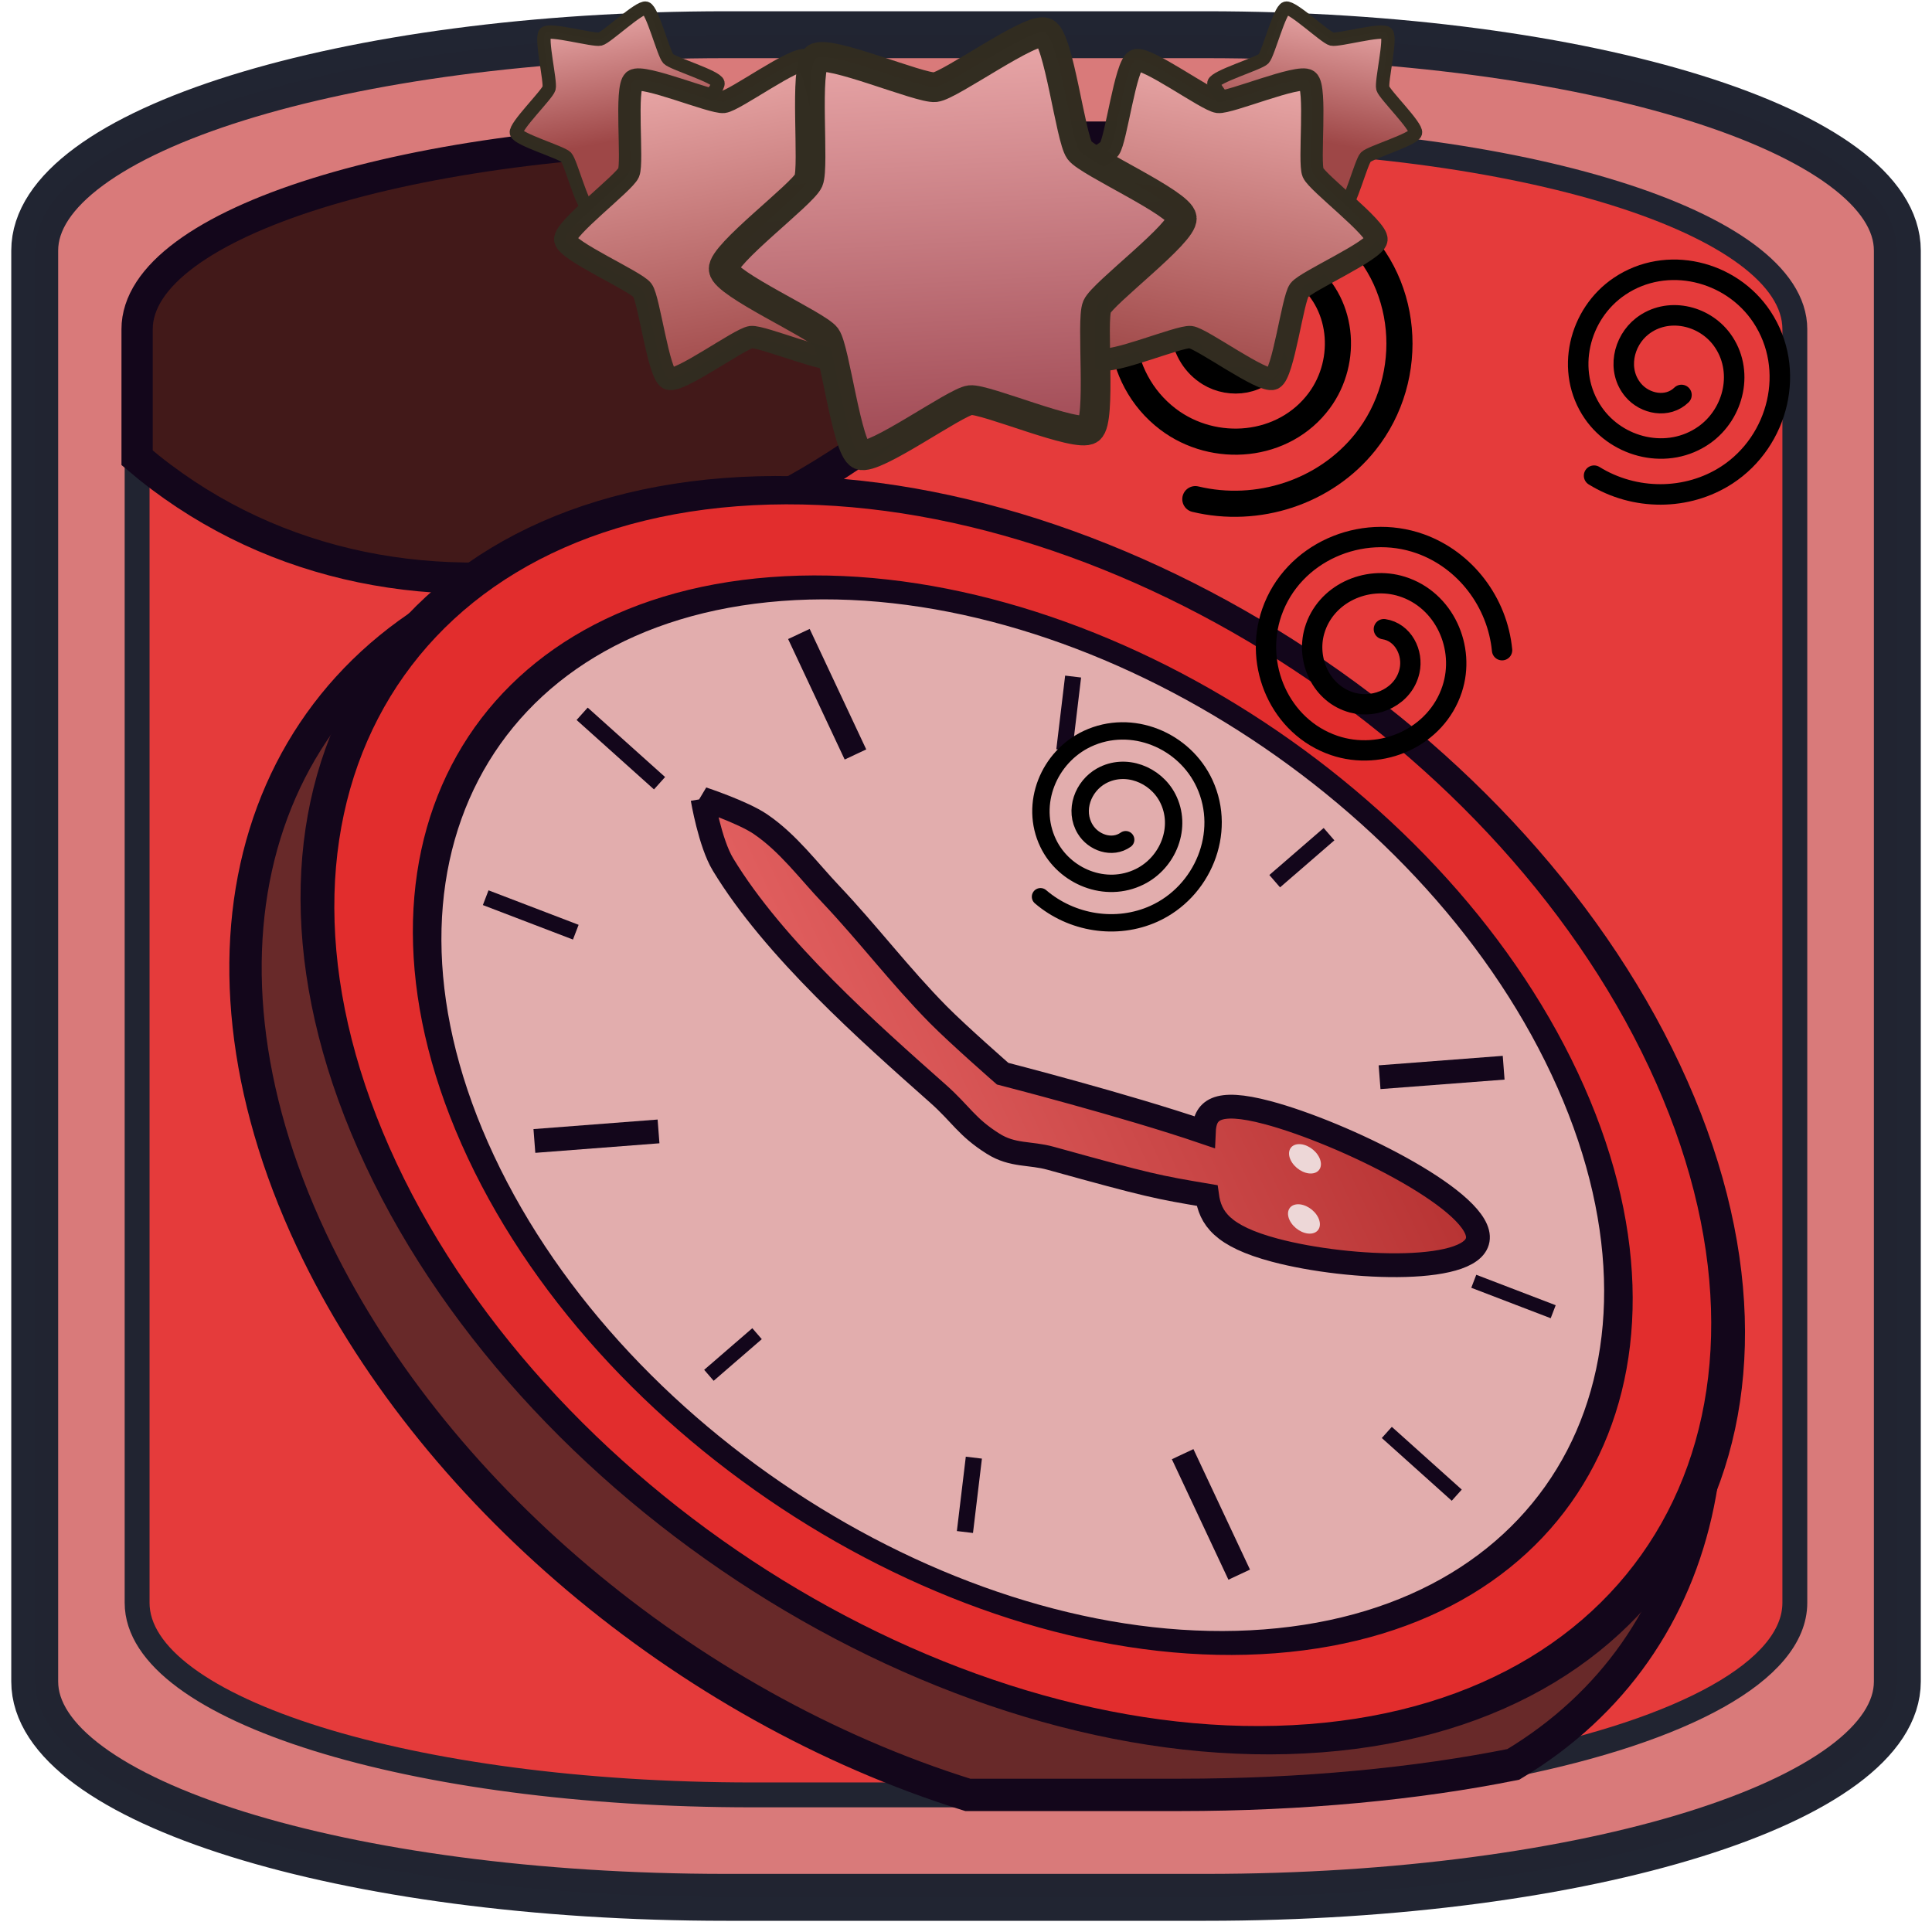
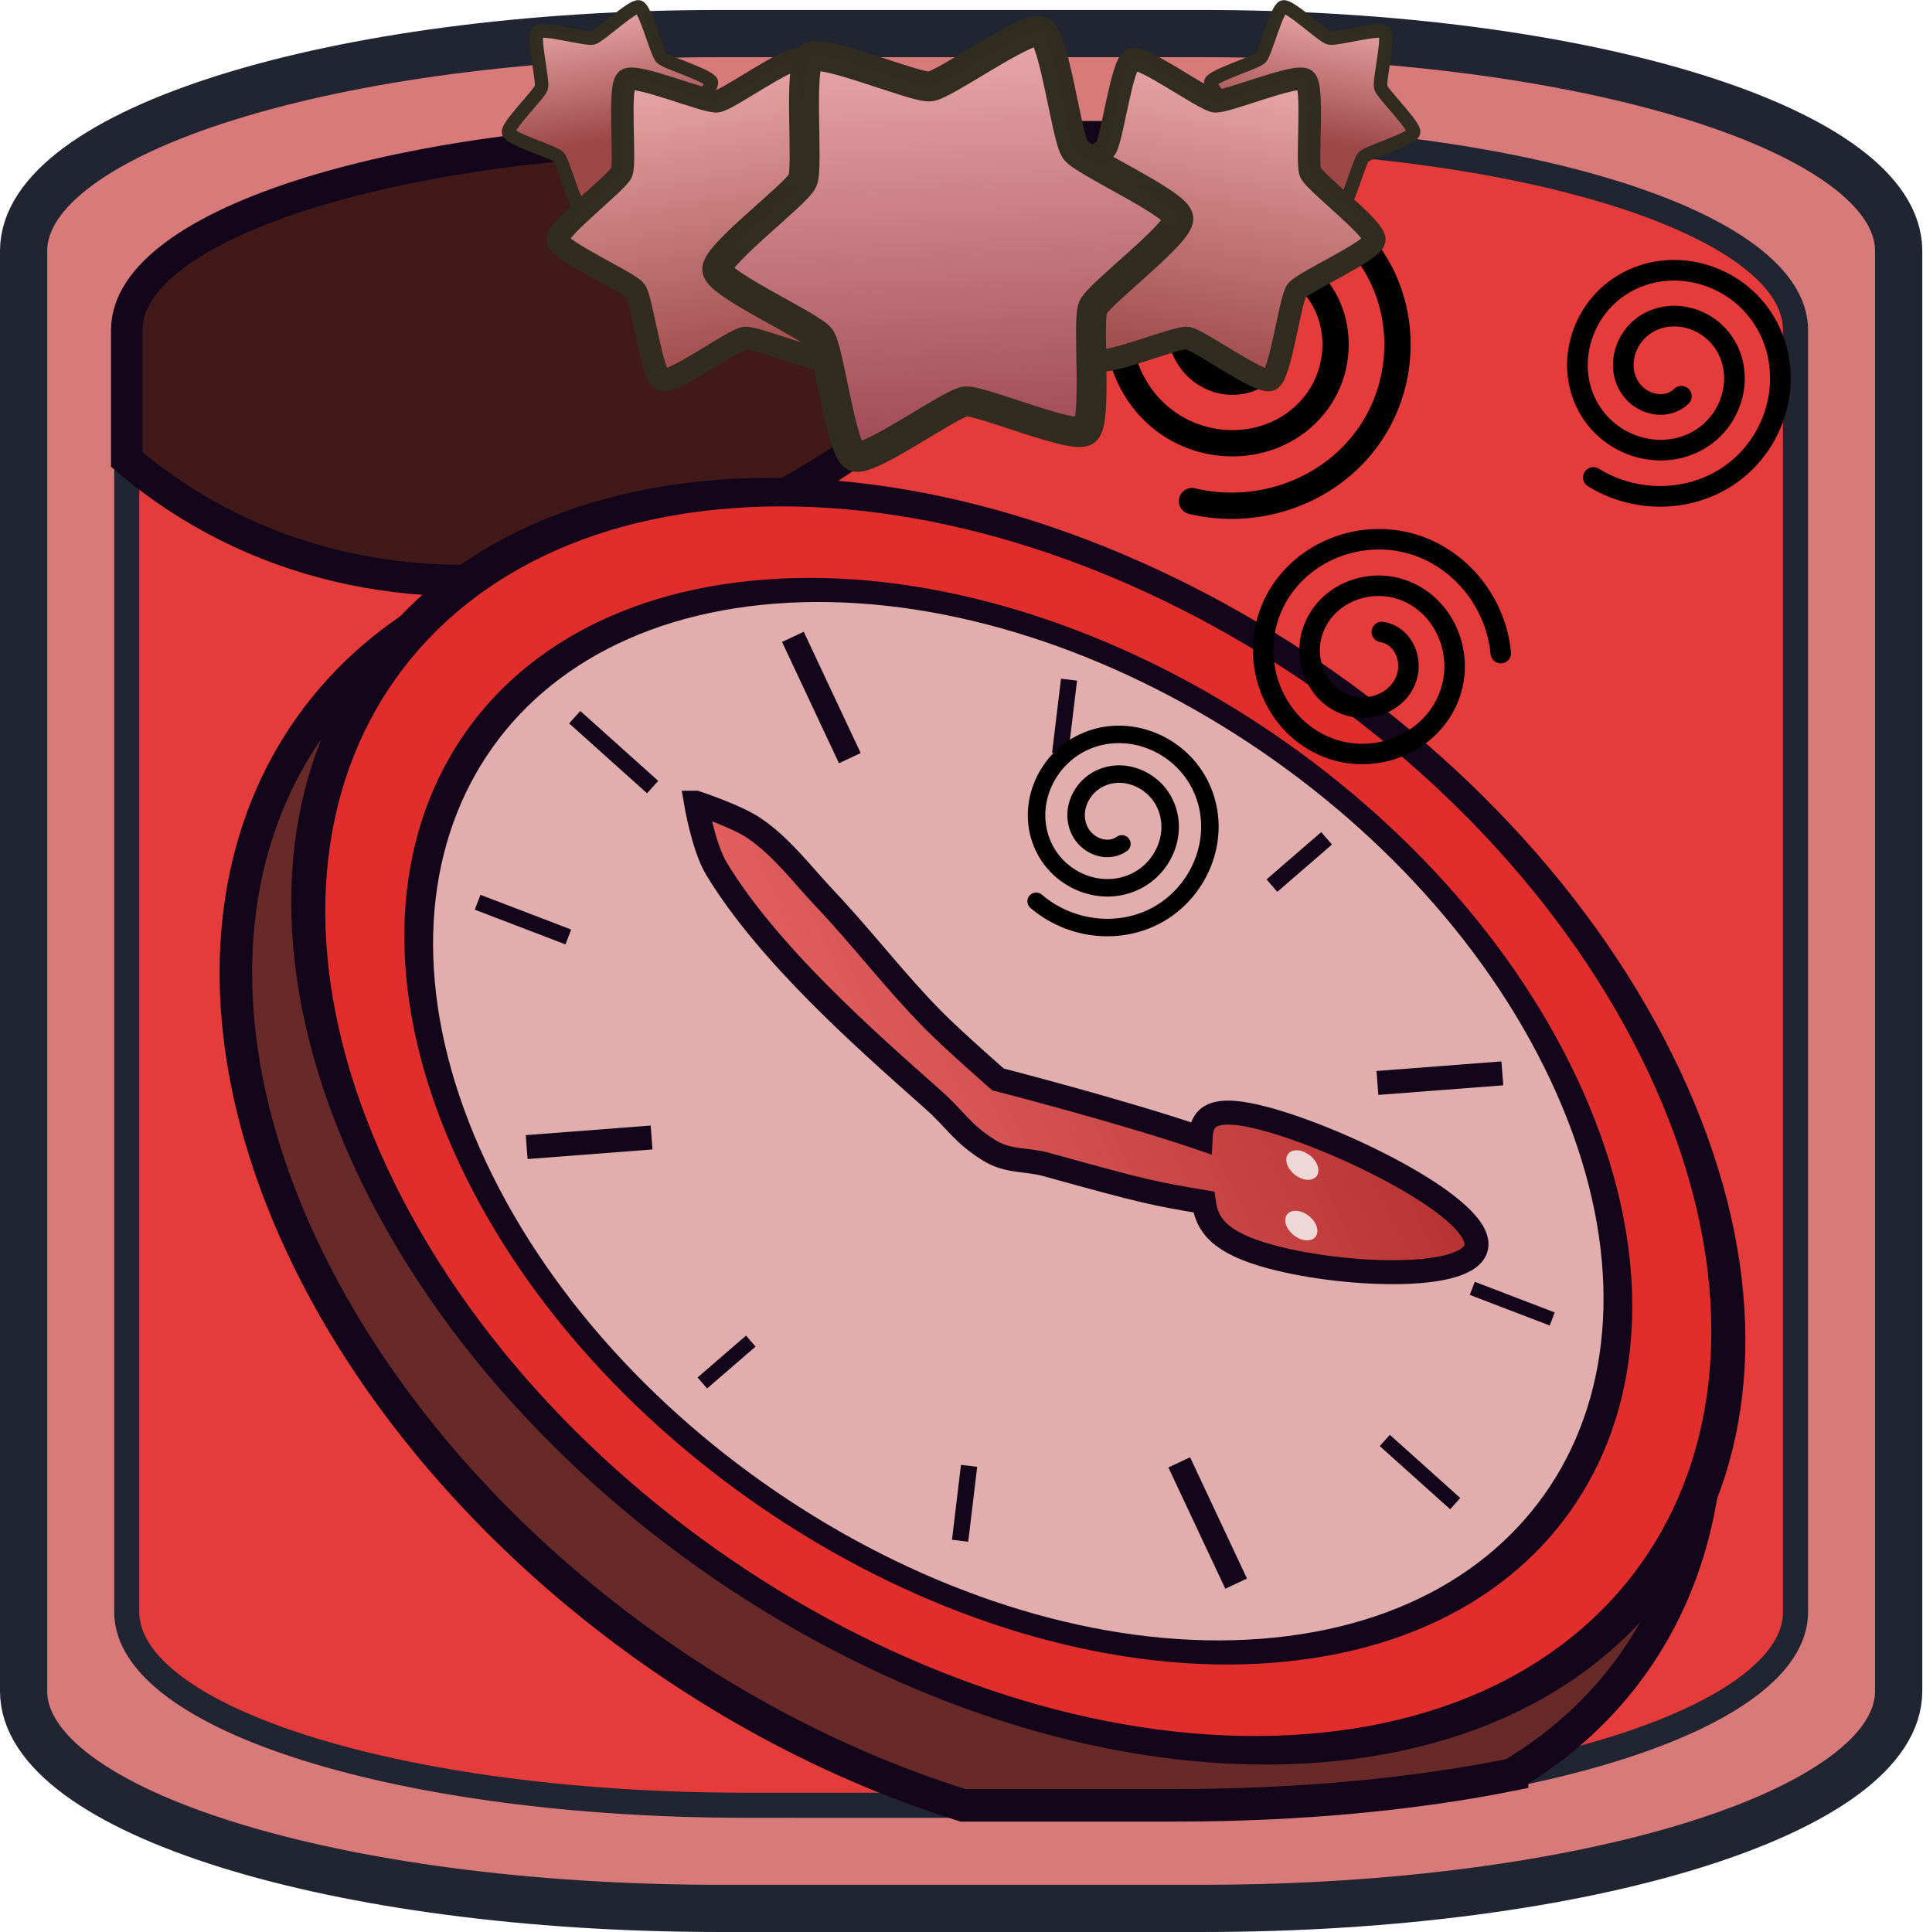
- <svg xmlns="http://www.w3.org/2000/svg" xmlns:xlink="http://www.w3.org/1999/xlink" width="130" height="130" viewBox="0 0 34.396 34.396" version="1.1" id="svg1">
+ <svg xmlns="http://www.w3.org/2000/svg" xmlns:xlink="http://www.w3.org/1999/xlink" width="200" height="201.04" viewBox="0 0 52.917 53.192" version="1.1" id="svg1">
  <defs id="defs1">
    <linearGradient id="linearGradient4">
      <stop style="stop-color:#e26060;stop-opacity:1;" offset="0" id="stop4" />
      <stop style="stop-color:#b63232;stop-opacity:1;" offset="1" id="stop5" />
    </linearGradient>
-     <linearGradient xlink:href="#linearGradient4" id="linearGradient5" x1="12.979" y1="16.647" x2="23.443" y2="16.647" gradientUnits="userSpaceOnUse" gradientTransform="matrix(0.9970702,-0.07649175,0.4542981,0.9680862,-6.314926,3.558698)" />
+     <linearGradient xlink:href="#linearGradient4" id="linearGradient5" x1="12.979" y1="16.647" x2="23.443" y2="16.647" gradientUnits="userSpaceOnUse" gradientTransform="matrix(1.552003,-0.1190643,0.7071439,1.506888,-9.940898,5.52645)" />
    <linearGradient xlink:href="#linearGradient39" id="linearGradient36" gradientUnits="userSpaceOnUse" x1="9.158" y1="0.654" x2="9.524" y2="7.639" />
    <linearGradient id="linearGradient39">
      <stop style="stop-color:#f2b4b4;stop-opacity:1;" offset="0" id="stop38" />
      <stop style="stop-color:#9e4747;stop-opacity:1;" offset="0.696" id="stop39" />
    </linearGradient>
    <linearGradient xlink:href="#linearGradient27" id="linearGradient26" x1="9.158" y1="0.654" x2="9.524" y2="7.639" gradientUnits="userSpaceOnUse" />
    <linearGradient id="linearGradient27">
      <stop style="stop-color:#f2b3b3;stop-opacity:1;" offset="0" id="stop26" />
      <stop style="stop-color:#9e4747;stop-opacity:1;" offset="1" id="stop27" />
    </linearGradient>
    <linearGradient xlink:href="#linearGradient29" id="linearGradient25" x1="9.158" y1="0.654" x2="9.524" y2="7.639" gradientUnits="userSpaceOnUse" />
    <linearGradient id="linearGradient29">
      <stop style="stop-color:#f2b3b3;stop-opacity:1;" offset="0" id="stop28" />
      <stop style="stop-color:#9e4752;stop-opacity:1;" offset="1" id="stop29" />
    </linearGradient>
    <linearGradient xlink:href="#linearGradient39" id="linearGradient15" gradientUnits="userSpaceOnUse" x1="9.158" y1="0.654" x2="9.524" y2="7.639" />
    <linearGradient xlink:href="#linearGradient27" id="linearGradient16" gradientUnits="userSpaceOnUse" x1="9.158" y1="0.654" x2="9.524" y2="7.639" />
  </defs>
-   <g id="layer1" style="display:inline">
-     <rect style="fill:#d97a7a;fill-opacity:1;stroke:#212532;stroke-width:0.835;stroke-linejoin:round;stroke-miterlimit:8.2;stroke-dasharray:none;stroke-opacity:0.996" id="rect1" width="33.161" height="33.161" x="0.618" y="0.618" ry="3.843" rx="12.308" />
-     <path d="M 17.23,31.955 A 14.336,9.836 35.249 0 1 5.543,22.073 14.336,9.836 35.249 0 1 9.195,10.262 10.754,13.112 32.188 0 1 2.441,8.15 V 28.535 c 0,1.895 4.885,3.42 10.954,3.42 z" style="fill:#e53b3b;stroke:#212532;stroke-width:0.443;stroke-linejoin:round;stroke-miterlimit:8.2;stroke-opacity:0.996;fill-opacity:1" id="path10" />
-     <path d="m 20.177,2.441 a 10.754,13.112 32.188 0 1 -1.774,2.685 10.754,13.112 32.188 0 1 -6.348,4.538 14.336,9.836 35.249 0 1 17.168,10.593 14.336,9.836 35.249 0 1 -2.282,11.155 c 3.021,-0.608 5.013,-1.667 5.013,-2.877 V 5.861 c 0,-1.895 -4.885,-3.42 -10.954,-3.42 z" style="fill:#e53b3b;stroke:#212532;stroke-width:0.443;stroke-linejoin:round;stroke-miterlimit:8.2;stroke-opacity:0.996;fill-opacity:1" id="path8" />
-     <path style="fill:none;fill-rule:evenodd;stroke:#000000;stroke-width:0.365;stroke-linecap:round;stroke-dasharray:none" id="path12" d="m 29.667,8.526 c -0.247,0.241 -0.65,0.163 -0.859,-0.086 -0.293,-0.347 -0.182,-0.871 0.162,-1.139 0.446,-0.346 1.094,-0.201 1.418,0.239 0.4,0.544 0.221,1.317 -0.315,1.697 C 29.431,9.691 28.532,9.478 28.096,8.845 27.588,8.107 27.835,7.082 28.565,6.591 c 0.836,-0.563 1.987,-0.281 2.534,0.545 0.618,0.933 0.301,2.21 -0.621,2.813 -0.711,0.464 -1.649,0.459 -2.367,0.014" transform="translate(0.2687974,-1.494359)" />
-     <path style="fill:none;fill-rule:evenodd;stroke:#000000;stroke-width:0.465;stroke-dasharray:none;stroke-linecap:round" id="path13" d="M 21.407,5.644 C 21.192,6.056 20.643,6.126 20.27,5.896 19.749,5.575 19.671,4.857 19.998,4.37 20.423,3.739 21.314,3.651 21.914,4.079 22.655,4.606 22.751,5.671 22.225,6.383 21.595,7.235 20.355,7.34 19.531,6.714 18.569,5.983 18.454,4.567 19.18,3.63 20.013,2.557 21.605,2.434 22.654,3.26 c 1.184,0.934 1.316,2.703 0.389,3.863 -0.714,0.894 -1.917,1.281 -3.025,1.015" transform="translate(1.262849,0.7483547)" />
+   <g id="layer1" style="display:inline" transform="translate(-0.2000028,-0.02315998)">
+     <rect style="fill:#d97a7a;fill-opacity:1;stroke:#212532;stroke-width:1.3;stroke-linejoin:round;stroke-miterlimit:8.2;stroke-dasharray:none;stroke-opacity:0.996" id="rect1" width="51.617" height="51.617" x="0.85" y="0.948" ry="5.982" rx="19.158" />
+     <path d="M 26.708,49.727 A 22.315,15.311 35.249 0 1 8.517,34.344 22.315,15.311 35.249 0 1 14.201,15.961 16.74,20.41 32.188 0 1 3.689,12.673 v 31.73 c 0,2.949 7.604,5.323 17.05,5.323 z" style="fill:#e53b3b;fill-opacity:1;stroke:#212532;stroke-width:0.69;stroke-linejoin:round;stroke-miterlimit:8.2;stroke-opacity:0.996" id="path10" />
+     <path d="m 31.296,3.787 a 16.74,20.41 32.188 0 1 -2.761,4.179 16.74,20.41 32.188 0 1 -9.882,7.063 22.315,15.311 35.249 0 1 26.724,16.488 22.315,15.311 35.249 0 1 -3.552,17.364 c 4.702,-0.946 7.803,-2.594 7.803,-4.478 V 9.11 c 0,-2.949 -7.604,-5.323 -17.05,-5.323 z" style="fill:#e53b3b;fill-opacity:1;stroke:#212532;stroke-width:0.69;stroke-linejoin:round;stroke-miterlimit:8.2;stroke-opacity:0.996" id="path8" />
+     <path style="fill:none;fill-rule:evenodd;stroke:#000000;stroke-width:0.365;stroke-linecap:round;stroke-dasharray:none" id="path12" d="m 29.667,8.526 c -0.247,0.241 -0.65,0.163 -0.859,-0.086 -0.293,-0.347 -0.182,-0.871 0.162,-1.139 0.446,-0.346 1.094,-0.201 1.418,0.239 0.4,0.544 0.221,1.317 -0.315,1.697 C 29.431,9.691 28.532,9.478 28.096,8.845 27.588,8.107 27.835,7.082 28.565,6.591 c 0.836,-0.563 1.987,-0.281 2.534,0.545 0.618,0.933 0.301,2.21 -0.621,2.813 -0.711,0.464 -1.649,0.459 -2.367,0.014" transform="matrix(1.556564,0,0,1.556564,0.3070861,-2.338955)" />
+     <path style="fill:none;fill-rule:evenodd;stroke:#000000;stroke-width:0.465;stroke-linecap:round;stroke-dasharray:none" id="path13" d="M 21.407,5.644 C 21.192,6.056 20.643,6.126 20.27,5.896 19.749,5.575 19.671,4.857 19.998,4.37 20.423,3.739 21.314,3.651 21.914,4.079 22.655,4.606 22.751,5.671 22.225,6.383 21.595,7.235 20.355,7.34 19.531,6.714 18.569,5.983 18.454,4.567 19.18,3.63 20.013,2.557 21.605,2.434 22.654,3.26 c 1.184,0.934 1.316,2.703 0.389,3.863 -0.714,0.894 -1.917,1.281 -3.025,1.015" transform="matrix(1.556564,0,0,1.556564,1.85439,1.151972)" />
  </g>
-   <g id="layer2">
-     <path d="m 20.177,2.441 h -6.782 c -6.069,0 -10.954,1.525 -10.954,3.42 V 8.15 A 10.754,13.112 32.188 0 0 18.404,5.126 10.754,13.112 32.188 0 0 20.177,2.441 Z" style="fill:#421919;stroke:#13061b;stroke-width:0.557" id="path7" />
-     <path d="m 9.195,10.262 a 10.754,13.112 32.188 0 0 2.86,-0.599 14.336,9.836 35.249 0 0 -0.066,0.005 14.336,9.836 35.249 0 0 -2.794,0.594 z" style="fill:#682929;stroke:#13061b;stroke-width:0.576" id="path11" />
-     <path d="M 26.942,31.412 A 14.336,9.836 35.249 0 0 29.224,20.256 14.336,9.836 35.249 0 0 12.055,9.663 10.754,13.112 32.188 0 1 9.195,10.262 14.336,9.836 35.249 0 0 5.543,22.073 14.336,9.836 35.249 0 0 17.23,31.955 h 3.771 c 2.193,0 4.231,-0.199 5.941,-0.543 z" style="fill:#682929;stroke:#13061b;stroke-width:0.576" id="path9" />
-     <ellipse style="fill:#e22d2d;fill-opacity:1;stroke:#13061b;stroke-width:0.555" id="path1-3" cx="8.608" cy="22.659" rx="11.458" ry="12.253" transform="matrix(0.9970702,-0.07649175,0.424823,0.9052764,0,0)" />
-     <ellipse style="fill:#e2adad;fill-opacity:1;stroke:#13061b;stroke-width:0.469" id="path1" cx="8.608" cy="22.659" rx="9.676" ry="10.347" transform="matrix(0.9970702,-0.07649175,0.424823,0.9052764,0,0)" />
-     <path style="fill:#e2adad;fill-opacity:1;stroke:#13061b;stroke-width:0.424" d="m 14.223,11.287 1.007,2.145" id="path2" />
-     <path style="fill:#e2adad;fill-opacity:1;stroke:#13061b;stroke-width:0.424" d="m 21.055,25.889 1.007,2.145" id="path2-8" />
-     <path style="fill:#e2adad;fill-opacity:1;stroke:#13061b;stroke-width:0.286" d="m 19.105,12.045 -0.157,1.311" id="path2-1" />
-     <path style="fill:#e2adad;fill-opacity:1;stroke:#13061b;stroke-width:0.289" d="m 17.338,25.951 -0.159,1.324" id="path2-8-7" />
-     <path style="fill:#e2adad;fill-opacity:1;stroke:#13061b;stroke-width:0.291" d="m 23.661,14.851 -0.967,0.837" id="path2-7" />
-     <path style="fill:#e2adad;fill-opacity:1;stroke:#13061b;stroke-width:0.258" d="m 13.478,23.744 -0.857,0.741" id="path2-8-6" />
-     <path style="fill:#e2adad;fill-opacity:1;stroke:#13061b;stroke-width:0.424" d="m 26.77,19.009 -2.209,0.169" id="path2-2" />
-     <path style="fill:#e2adad;fill-opacity:1;stroke:#13061b;stroke-width:0.424" d="M 11.724,20.143 9.514,20.313" id="path2-8-2" />
-     <path style="fill:#e2adad;fill-opacity:1;stroke:#13061b;stroke-width:0.296" d="m 10.364,12.708 1.378,1.236" id="path2-76" />
-     <path style="fill:#e2adad;fill-opacity:1;stroke:#13061b;stroke-width:0.267" d="m 24.69,25.502 1.245,1.117" id="path2-8-1" />
-     <path style="fill:#e2adad;fill-opacity:1;stroke:#13061b;stroke-width:0.281" d="m 8.647,15.982 1.604,0.614" id="path2-9" />
-     <path style="fill:#e2adad;fill-opacity:1;stroke:#13061b;stroke-width:0.248" d="m 26.238,22.811 1.414,0.542" id="path2-8-5" />
-     <path id="path3" style="fill:url(#linearGradient5);stroke:#13061b;stroke-width:0.424" d="m 12.508,14.222 c 0,0 0.132,0.787 0.364,1.169 0.91,1.501 2.607,2.998 3.827,4.08 0.412,0.365 0.508,0.593 0.982,0.891 0.351,0.221 0.654,0.156 1.027,0.26 1.77,0.491 1.902,0.513 2.782,0.662 0.055,0.402 0.267,0.723 1.205,0.973 1.34,0.357 3.652,0.432 3.617,-0.244 -0.035,-0.676 -2.404,-1.847 -3.743,-2.204 -0.933,-0.248 -1.121,-0.036 -1.137,0.344 -1.407,-0.48 -3.582,-1.038 -3.582,-1.038 0,0 -0.786,-0.687 -1.148,-1.053 -0.679,-0.688 -1.249,-1.443 -1.911,-2.142 -0.403,-0.425 -0.757,-0.91 -1.252,-1.247 -0.317,-0.216 -1.032,-0.452 -1.032,-0.452 z" />
-     <ellipse style="fill:#edd7d7;fill-opacity:1;stroke:#13061b;stroke-width:0;stroke-dasharray:none" id="path4" cx="13.119" cy="23.898" rx="0.257" ry="0.288" transform="matrix(0.9970702,-0.07649175,0.424823,0.9052764,0,0)" />
-     <path style="display:inline;fill:none;fill-rule:evenodd;stroke:#000000;stroke-width:0.265;stroke-linecap:round;stroke-dasharray:none" id="path14" d="m 24.288,10.078 c 0.252,0.038 0.387,0.31 0.334,0.544 -0.073,0.328 -0.431,0.497 -0.743,0.414 -0.403,-0.108 -0.608,-0.554 -0.494,-0.941 0.141,-0.478 0.676,-0.719 1.139,-0.573 0.554,0.174 0.831,0.798 0.653,1.338 -0.207,0.63 -0.921,0.942 -1.536,0.733 -0.705,-0.24 -1.054,-1.043 -0.813,-1.735 0.272,-0.781 1.166,-1.166 1.933,-0.893 0.591,0.211 1.007,0.765 1.067,1.387" transform="matrix(1.36648,0,0,1.36648,-8.55151,-2.570107)" />
-     <path style="display:inline;fill:none;fill-rule:evenodd;stroke:#000000;stroke-width:0.265;stroke-linecap:round;stroke-dasharray:none" id="path14-2" d="m 24.288,10.078 c 0.252,0.038 0.387,0.31 0.334,0.544 -0.073,0.328 -0.431,0.497 -0.743,0.414 -0.403,-0.108 -0.608,-0.554 -0.494,-0.941 0.141,-0.478 0.676,-0.719 1.139,-0.573 0.554,0.174 0.831,0.798 0.653,1.338 -0.207,0.63 -0.921,0.942 -1.536,0.733 -0.705,-0.24 -1.054,-1.043 -0.813,-1.735 0.272,-0.781 1.166,-1.166 1.933,-0.893 0.591,0.211 1.007,0.765 1.067,1.387" transform="matrix(-0.8408178,0.8089598,-0.8089598,-0.8408178,48.61548,3.775243)" />
-     <ellipse style="fill:#edd7d7;fill-opacity:1;stroke:#13061b;stroke-width:0;stroke-dasharray:none" id="path4-3" cx="12.615" cy="25.038" rx="0.257" ry="0.288" transform="matrix(0.9970702,-0.07649175,0.424823,0.9052764,0,0)" />
+   <g id="layer2" transform="translate(-0.2000028,-0.02315998)">
+     <path d="M 31.296,3.787 H 20.739 c -9.446,0 -17.05,2.374 -17.05,5.323 v 3.563 a 16.74,20.41 32.188 0 0 24.846,-4.707 16.74,20.41 32.188 0 0 2.761,-4.179 z" style="fill:#421919;stroke:#13061b;stroke-width:0.867" id="path7" />
+     <path d="m 14.201,15.961 a 16.74,20.41 32.188 0 0 4.452,-0.932 22.315,15.311 35.249 0 0 -0.103,0.008 22.315,15.311 35.249 0 0 -4.349,0.924 z" style="fill:#682929;stroke:#13061b;stroke-width:0.896" id="path11" />
+     <path d="M 41.825,48.881 A 22.315,15.311 35.249 0 0 45.377,31.517 22.315,15.311 35.249 0 0 18.653,15.029 16.74,20.41 32.188 0 1 14.201,15.961 22.315,15.311 35.249 0 0 8.517,34.344 22.315,15.311 35.249 0 0 26.708,49.727 h 5.87 c 3.414,0 6.586,-0.31 9.247,-0.845 z" style="fill:#682929;stroke:#13061b;stroke-width:0.896" id="path9" />
+     <ellipse style="fill:#e22d2d;fill-opacity:1;stroke:#13061b;stroke-width:0.865" id="path1-3" cx="13.297" cy="35.248" rx="17.835" ry="19.072" transform="matrix(0.9970702,-0.07649175,0.424823,0.9052764,0,0)" />
+     <ellipse style="fill:#e2adad;fill-opacity:1;stroke:#13061b;stroke-width:0.73" id="path1" cx="13.297" cy="35.248" rx="15.061" ry="16.106" transform="matrix(0.9970702,-0.07649175,0.424823,0.9052764,0,0)" />
+     <path style="fill:#e2adad;fill-opacity:1;stroke:#13061b;stroke-width:0.66" d="m 22.027,17.557 1.567,3.339" id="path2" />
+     <path style="fill:#e2adad;fill-opacity:1;stroke:#13061b;stroke-width:0.66" d="m 32.662,40.285 1.567,3.339" id="path2-8" />
+     <path style="fill:#e2adad;fill-opacity:1;stroke:#13061b;stroke-width:0.445" d="m 29.628,18.736 -0.245,2.041" id="path2-1" />
+     <path style="fill:#e2adad;fill-opacity:1;stroke:#13061b;stroke-width:0.45" d="m 26.877,40.381 -0.247,2.062" id="path2-8-7" />
+     <path style="fill:#e2adad;fill-opacity:1;stroke:#13061b;stroke-width:0.453" d="m 36.719,23.104 -1.506,1.302" id="path2-7" />
+     <path style="fill:#e2adad;fill-opacity:1;stroke:#13061b;stroke-width:0.401" d="m 20.868,36.946 -1.334,1.153" id="path2-8-6" />
+     <path style="fill:#e2adad;fill-opacity:1;stroke:#13061b;stroke-width:0.66" d="m 41.557,29.575 -3.439,0.264" id="path2-2" />
+     <path style="fill:#e2adad;fill-opacity:1;stroke:#13061b;stroke-width:0.66" d="M 18.137,31.341 14.698,31.605" id="path2-8-2" />
+     <path style="fill:#e2adad;fill-opacity:1;stroke:#13061b;stroke-width:0.46" d="m 16.021,19.769 2.145,1.924" id="path2-76" />
+     <path style="fill:#e2adad;fill-opacity:1;stroke:#13061b;stroke-width:0.416" d="m 38.321,39.682 1.938,1.739" id="path2-8-1" />
+     <path style="fill:#e2adad;fill-opacity:1;stroke:#13061b;stroke-width:0.438" d="m 13.348,24.864 2.497,0.956" id="path2-9" />
+     <path style="fill:#e2adad;fill-opacity:1;stroke:#13061b;stroke-width:0.386" d="m 40.729,35.494 2.201,0.843" id="path2-8-5" />
+     <path id="path3" style="fill:url(#linearGradient5);stroke:#13061b;stroke-width:0.66" d="m 19.358,22.124 c 0,0 0.206,1.225 0.567,1.82 1.417,2.337 4.058,4.667 5.957,6.351 0.641,0.569 0.792,0.923 1.528,1.387 0.547,0.345 1.018,0.243 1.599,0.404 2.755,0.765 2.961,0.798 4.33,1.031 0.086,0.626 0.416,1.126 1.876,1.515 2.085,0.555 5.684,0.673 5.63,-0.379 -0.055,-1.052 -3.742,-2.876 -5.827,-3.431 -1.453,-0.387 -1.744,-0.056 -1.769,0.536 -2.19,-0.747 -5.576,-1.616 -5.576,-1.616 0,0 -1.223,-1.069 -1.786,-1.639 -1.057,-1.071 -1.944,-2.246 -2.974,-3.334 -0.627,-0.662 -1.179,-1.417 -1.948,-1.942 -0.494,-0.337 -1.606,-0.703 -1.606,-0.703 z" />
+     <ellipse style="fill:#edd7d7;fill-opacity:1;stroke:#13061b;stroke-width:0;stroke-dasharray:none" id="path4" cx="20.318" cy="37.175" rx="0.4" ry="0.448" transform="matrix(0.9970702,-0.07649175,0.424823,0.9052764,0,0)" />
+     <path style="display:inline;fill:none;fill-rule:evenodd;stroke:#000000;stroke-width:0.265;stroke-linecap:round;stroke-dasharray:none" id="path14" d="m 24.288,10.078 c 0.252,0.038 0.387,0.31 0.334,0.544 -0.073,0.328 -0.431,0.497 -0.743,0.414 -0.403,-0.108 -0.608,-0.554 -0.494,-0.941 0.141,-0.478 0.676,-0.719 1.139,-0.573 0.554,0.174 0.831,0.798 0.653,1.338 -0.207,0.63 -0.921,0.942 -1.536,0.733 -0.705,-0.24 -1.054,-1.043 -0.813,-1.735 0.272,-0.781 1.166,-1.166 1.933,-0.893 0.591,0.211 1.007,0.765 1.067,1.387" transform="matrix(2.127014,0,0,2.127014,-13.42228,-4.013424)" />
+     <path style="display:inline;fill:none;fill-rule:evenodd;stroke:#000000;stroke-width:0.265;stroke-linecap:round;stroke-dasharray:none" id="path14-2" d="m 24.288,10.078 c 0.252,0.038 0.387,0.31 0.334,0.544 -0.073,0.328 -0.431,0.497 -0.743,0.414 -0.403,-0.108 -0.608,-0.554 -0.494,-0.941 0.141,-0.478 0.676,-0.719 1.139,-0.573 0.554,0.174 0.831,0.798 0.653,1.338 -0.207,0.63 -0.921,0.942 -1.536,0.733 -0.705,-0.24 -1.054,-1.043 -0.813,-1.735 0.272,-0.781 1.166,-1.166 1.933,-0.893 0.591,0.211 1.007,0.765 1.067,1.387" transform="matrix(-1.308786,1.259197,-1.259197,-1.308786,75.56176,5.863516)" />
+     <ellipse style="fill:#edd7d7;fill-opacity:1;stroke:#13061b;stroke-width:0;stroke-dasharray:none" id="path4-3" cx="19.534" cy="38.95" rx="0.4" ry="0.448" transform="matrix(0.9970702,-0.07649175,0.424823,0.9052764,0,0)" />
  </g>
-   <g id="layer3">
-     <path style="fill:url(#linearGradient15);fill-opacity:1;fill-rule:nonzero;stroke:#322d21;stroke-width:0.443;stroke-linejoin:round;stroke-miterlimit:8.2;stroke-opacity:0.996" id="path1-5-7-01" d="M 11.386,7.222 C 11.206,7.354 9.83,6.763 9.608,6.788 9.387,6.813 8.175,7.693 7.971,7.604 7.767,7.515 7.59,6.027 7.458,5.848 7.325,5.669 5.957,5.059 5.932,4.837 5.908,4.616 7.107,3.719 7.197,3.515 7.286,3.311 7.13,1.821 7.309,1.689 7.488,1.557 8.865,2.147 9.086,2.122 9.308,2.098 10.52,1.218 10.724,1.307 c 0.204,0.089 0.381,1.577 0.513,1.756 0.132,0.179 1.5,0.789 1.525,1.01 0.025,0.221 -1.175,1.118 -1.264,1.322 -0.089,0.204 0.067,1.694 -0.112,1.826 z" transform="matrix(-0.5332455,-0.07044998,-0.07044998,0.5332455,28.70404,0.2043049)" />
-     <path style="fill:url(#linearGradient36);fill-opacity:1;fill-rule:nonzero;stroke:#322d21;stroke-width:0.443;stroke-linejoin:round;stroke-miterlimit:8.2;stroke-opacity:0.996" id="path1-5-7-01-0" d="M 11.386,7.222 C 11.206,7.354 9.83,6.763 9.608,6.788 9.387,6.813 8.175,7.693 7.971,7.604 7.767,7.515 7.59,6.027 7.458,5.848 7.325,5.669 5.957,5.059 5.932,4.837 5.908,4.616 7.107,3.719 7.197,3.515 7.286,3.311 7.13,1.821 7.309,1.689 7.488,1.557 8.865,2.147 9.086,2.122 9.308,2.098 10.52,1.218 10.724,1.307 c 0.204,0.089 0.381,1.577 0.513,1.756 0.132,0.179 1.5,0.789 1.525,1.01 0.025,0.221 -1.175,1.118 -1.264,1.322 -0.089,0.204 0.067,1.694 -0.112,1.826 z" transform="matrix(0.5332455,-0.07044998,0.07044998,0.5332455,5.689536,0.2043049)" />
-     <path style="fill:url(#linearGradient16);fill-rule:nonzero;stroke:#322d21;stroke-width:0.443;stroke-linejoin:round;stroke-miterlimit:8.2;stroke-opacity:0.996" id="path1-5-7" d="M 11.386,7.222 C 11.206,7.354 9.83,6.763 9.608,6.788 9.387,6.813 8.175,7.693 7.971,7.604 7.767,7.515 7.59,6.027 7.458,5.848 7.325,5.669 5.957,5.059 5.932,4.837 5.908,4.616 7.107,3.719 7.197,3.515 7.286,3.311 7.13,1.821 7.309,1.689 7.488,1.557 8.865,2.147 9.086,2.122 9.308,2.098 10.52,1.218 10.724,1.307 c 0.204,0.089 0.381,1.577 0.513,1.756 0.132,0.179 1.5,0.789 1.525,1.01 0.025,0.221 -1.175,1.118 -1.264,1.322 -0.089,0.204 0.067,1.694 -0.112,1.826 z" transform="matrix(0.8746497,0.2028429,-0.2028429,0.8746497,14.16931,-1.88462)" />
-     <path style="fill:url(#linearGradient26);fill-opacity:1;fill-rule:nonzero;stroke:#322d21;stroke-width:0.443;stroke-linejoin:round;stroke-miterlimit:8.2;stroke-opacity:0.996" id="path1-5-7-0" d="M 11.386,7.222 C 11.206,7.354 9.83,6.763 9.608,6.788 9.387,6.813 8.175,7.693 7.971,7.604 7.767,7.515 7.59,6.027 7.458,5.848 7.325,5.669 5.957,5.059 5.932,4.837 5.908,4.616 7.107,3.719 7.197,3.515 7.286,3.311 7.13,1.821 7.309,1.689 7.488,1.557 8.865,2.147 9.086,2.122 9.308,2.098 10.52,1.218 10.724,1.307 c 0.204,0.089 0.381,1.577 0.513,1.756 0.132,0.179 1.5,0.789 1.525,1.01 0.025,0.221 -1.175,1.118 -1.264,1.322 -0.089,0.204 0.067,1.694 -0.112,1.826 z" transform="matrix(-0.8746497,0.2028429,0.2028429,0.8746497,20.39947,-1.88462)" />
-     <path style="fill:url(#linearGradient25);fill-rule:nonzero;stroke:#322d21;stroke-width:0.443;stroke-linejoin:round;stroke-miterlimit:8.2;stroke-opacity:0.996" id="path1-5-9" d="M 11.386,7.222 C 11.206,7.354 9.83,6.763 9.608,6.788 9.387,6.813 8.175,7.693 7.971,7.604 7.767,7.515 7.59,6.027 7.458,5.848 7.325,5.669 5.957,5.059 5.932,4.837 5.908,4.616 7.107,3.719 7.197,3.515 7.286,3.311 7.13,1.821 7.309,1.689 7.488,1.557 8.865,2.147 9.086,2.122 9.308,2.098 10.52,1.218 10.724,1.307 c 0.204,0.089 0.381,1.577 0.513,1.756 0.132,0.179 1.5,0.789 1.525,1.01 0.025,0.221 -1.175,1.118 -1.264,1.322 -0.089,0.204 0.067,1.694 -0.112,1.826 z" transform="matrix(1.194128,0,0,1.194128,5.80024,-0.9818322)" />
+   <g id="layer3" transform="translate(-0.2000028,-0.02315998)">
+     <path style="fill:url(#linearGradient15);fill-opacity:1;fill-rule:nonzero;stroke:#322d21;stroke-width:0.443;stroke-linejoin:round;stroke-miterlimit:8.2;stroke-opacity:0.996" id="path1-5-7-01" d="M 11.386,7.222 C 11.206,7.354 9.83,6.763 9.608,6.788 9.387,6.813 8.175,7.693 7.971,7.604 7.767,7.515 7.59,6.027 7.458,5.848 7.325,5.669 5.957,5.059 5.932,4.837 5.908,4.616 7.107,3.719 7.197,3.515 7.286,3.311 7.13,1.821 7.309,1.689 7.488,1.557 8.865,2.147 9.086,2.122 9.308,2.098 10.52,1.218 10.724,1.307 c 0.204,0.089 0.381,1.577 0.513,1.756 0.132,0.179 1.5,0.789 1.525,1.01 0.025,0.221 -1.175,1.118 -1.264,1.322 -0.089,0.204 0.067,1.694 -0.112,1.826 z" transform="matrix(-0.8300304,-0.1096599,-0.1096599,0.8300305,44.56835,0.3051235)" />
+     <path style="fill:url(#linearGradient36);fill-opacity:1;fill-rule:nonzero;stroke:#322d21;stroke-width:0.443;stroke-linejoin:round;stroke-miterlimit:8.2;stroke-opacity:0.996" id="path1-5-7-01-0" d="M 11.386,7.222 C 11.206,7.354 9.83,6.763 9.608,6.788 9.387,6.813 8.175,7.693 7.971,7.604 7.767,7.515 7.59,6.027 7.458,5.848 7.325,5.669 5.957,5.059 5.932,4.837 5.908,4.616 7.107,3.719 7.197,3.515 7.286,3.311 7.13,1.821 7.309,1.689 7.488,1.557 8.865,2.147 9.086,2.122 9.308,2.098 10.52,1.218 10.724,1.307 c 0.204,0.089 0.381,1.577 0.513,1.756 0.132,0.179 1.5,0.789 1.525,1.01 0.025,0.221 -1.175,1.118 -1.264,1.322 -0.089,0.204 0.067,1.694 -0.112,1.826 z" transform="matrix(0.8300304,-0.1096599,0.1096599,0.8300305,8.74481,0.3051235)" />
+     <path style="fill:url(#linearGradient16);fill-rule:nonzero;stroke:#322d21;stroke-width:0.443;stroke-linejoin:round;stroke-miterlimit:8.2;stroke-opacity:0.996" id="path1-5-7" d="M 11.386,7.222 C 11.206,7.354 9.83,6.763 9.608,6.788 9.387,6.813 8.175,7.693 7.971,7.604 7.767,7.515 7.59,6.027 7.458,5.848 7.325,5.669 5.957,5.059 5.932,4.837 5.908,4.616 7.107,3.719 7.197,3.515 7.286,3.311 7.13,1.821 7.309,1.689 7.488,1.557 8.865,2.147 9.086,2.122 9.308,2.098 10.52,1.218 10.724,1.307 c 0.204,0.089 0.381,1.577 0.513,1.756 0.132,0.179 1.5,0.789 1.525,1.01 0.025,0.221 -1.175,1.118 -1.264,1.322 -0.089,0.204 0.067,1.694 -0.112,1.826 z" transform="matrix(1.361448,0.3157379,-0.3157379,1.361448,21.94412,-2.94642)" />
+     <path style="fill:url(#linearGradient26);fill-opacity:1;fill-rule:nonzero;stroke:#322d21;stroke-width:0.443;stroke-linejoin:round;stroke-miterlimit:8.2;stroke-opacity:0.996" id="path1-5-7-0" d="M 11.386,7.222 C 11.206,7.354 9.83,6.763 9.608,6.788 9.387,6.813 8.175,7.693 7.971,7.604 7.767,7.515 7.59,6.027 7.458,5.848 7.325,5.669 5.957,5.059 5.932,4.837 5.908,4.616 7.107,3.719 7.197,3.515 7.286,3.311 7.13,1.821 7.309,1.689 7.488,1.557 8.865,2.147 9.086,2.122 9.308,2.098 10.52,1.218 10.724,1.307 c 0.204,0.089 0.381,1.577 0.513,1.756 0.132,0.179 1.5,0.789 1.525,1.01 0.025,0.221 -1.175,1.118 -1.264,1.322 -0.089,0.204 0.067,1.694 -0.112,1.826 z" transform="matrix(-1.361448,0.3157379,0.3157379,1.361448,31.64176,-2.94642)" />
+     <path style="fill:url(#linearGradient25);fill-rule:nonzero;stroke:#322d21;stroke-width:0.443;stroke-linejoin:round;stroke-miterlimit:8.2;stroke-opacity:0.996" id="path1-5-9" d="M 11.386,7.222 C 11.206,7.354 9.83,6.763 9.608,6.788 9.387,6.813 8.175,7.693 7.971,7.604 7.767,7.515 7.59,6.027 7.458,5.848 7.325,5.669 5.957,5.059 5.932,4.837 5.908,4.616 7.107,3.719 7.197,3.515 7.286,3.311 7.13,1.821 7.309,1.689 7.488,1.557 8.865,2.147 9.086,2.122 9.308,2.098 10.52,1.218 10.724,1.307 c 0.204,0.089 0.381,1.577 0.513,1.756 0.132,0.179 1.5,0.789 1.525,1.01 0.025,0.221 -1.175,1.118 -1.264,1.322 -0.089,0.204 0.067,1.694 -0.112,1.826 z" transform="matrix(1.858736,0,0,1.858736,8.917128,-1.541174)" />
  </g>
</svg>
